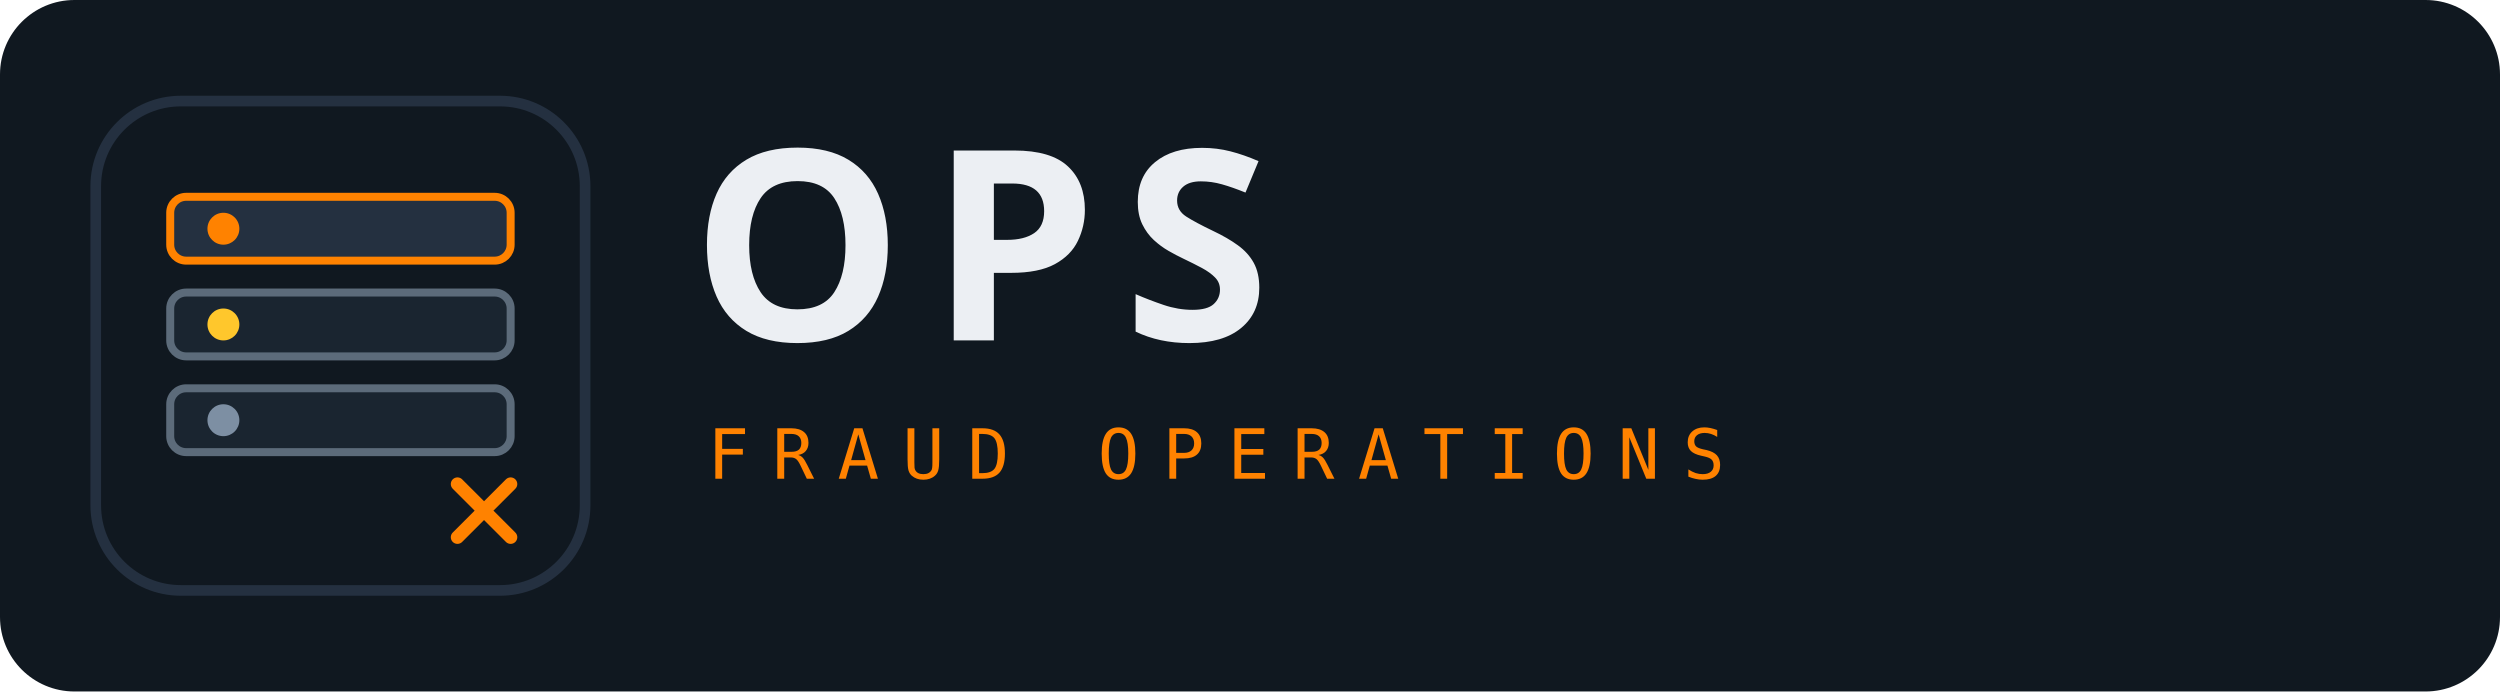
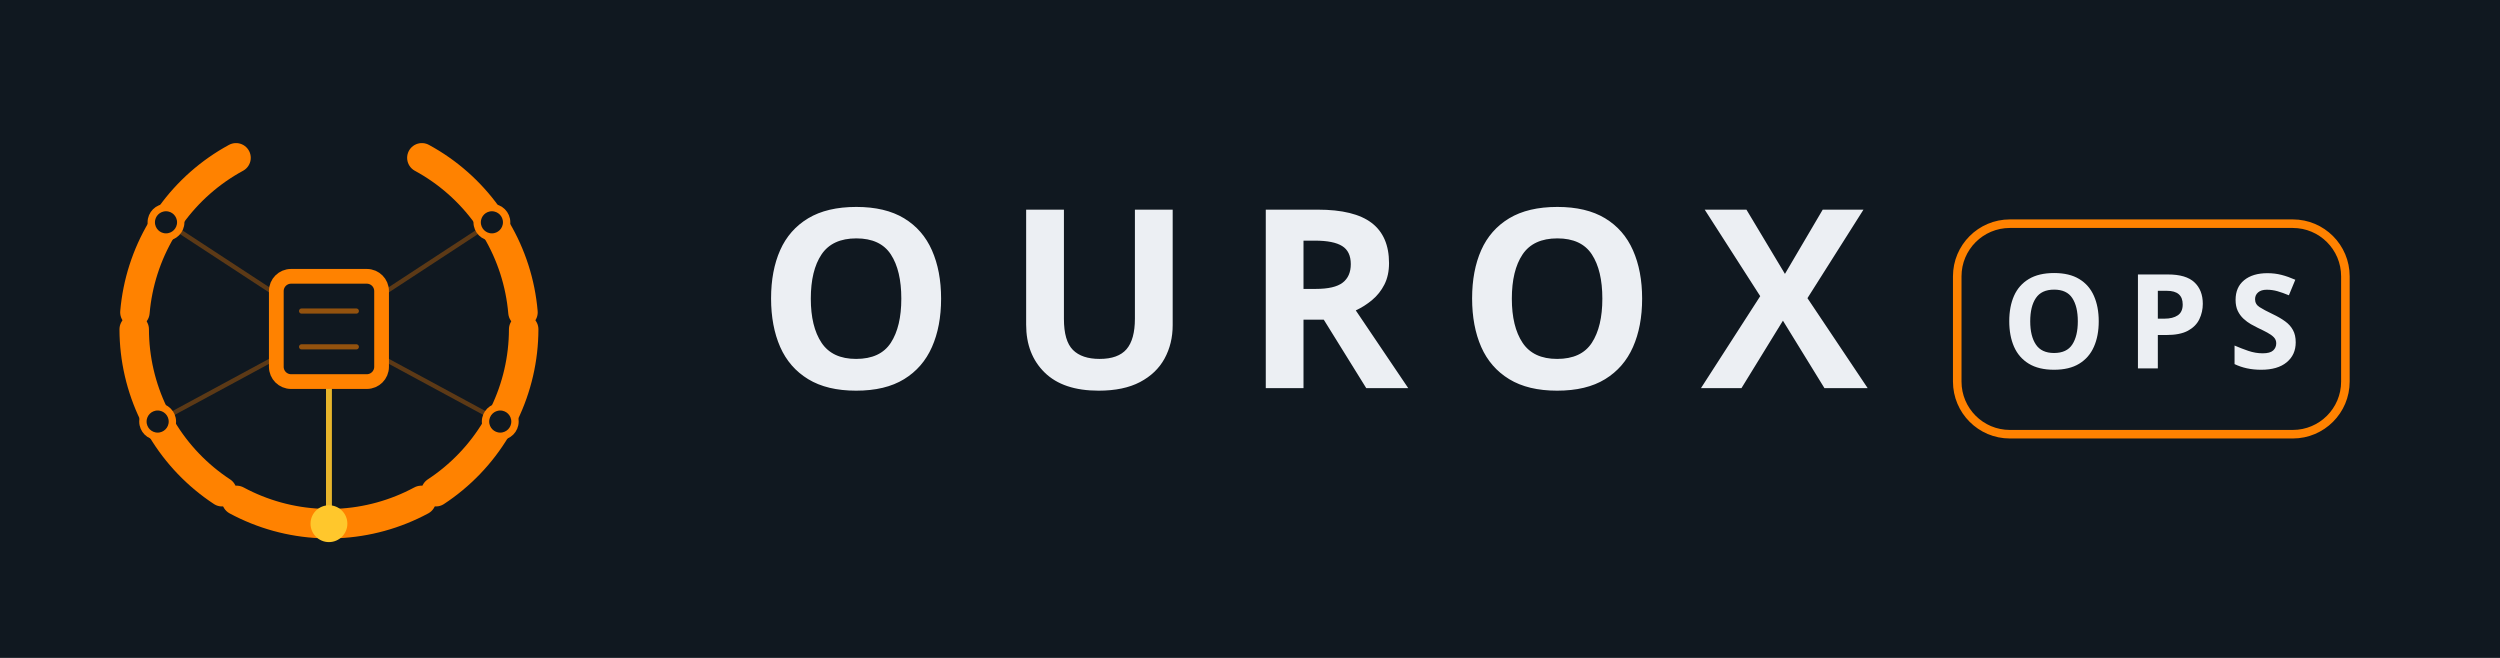
- <svg xmlns="http://www.w3.org/2000/svg" viewBox="0 0 470 130" width="470" height="130" fill="none" role="img" aria-label="Ourox Ops">
-   <rect x="0" y="0" width="470" height="130" rx="14" fill="#101820" />
-   <g transform="translate(14,15) scale(1.0)">
-     <rect x="4" y="4" width="92" height="92" rx="16" fill="#101820" stroke="#243040" stroke-width="2" />
-     <rect x="18" y="22" width="64" height="12" rx="3" fill="#243040" stroke="#FF8200" stroke-width="1.5" />
-     <rect x="18" y="40" width="64" height="12" rx="3" fill="#1A2530" stroke="#5C6B7A" stroke-width="1.5" />
-     <rect x="18" y="58" width="64" height="12" rx="3" fill="#1A2530" stroke="#5C6B7A" stroke-width="1.5" />
-     <circle cx="28" cy="28" r="3" fill="#FF8200" />
-     <circle cx="28" cy="46" r="3" fill="#FFC72C" />
-     <circle cx="28" cy="64" r="3" fill="#7D8FA3" />
-     <path d="M72 76 L82 86 M82 76 L72 86" stroke="#FF8200" stroke-width="2.5" stroke-linecap="round" />
+ <svg xmlns="http://www.w3.org/2000/svg" viewBox="0 0 760 200" width="760" height="200">
+   <rect width="760" height="200" fill="#101820" />
+   <g transform="translate(20,20) scale(0.4)">
+     <line x1="323.84" y1="118.96" x2="200" y2="200" stroke="#FF8200" stroke-width="3.36" opacity="0.32" />
+     <line x1="330.19" y1="270.39" x2="200" y2="200" stroke="#FF8200" stroke-width="3.36" opacity="0.32" />
+     <line x1="200" y1="348" x2="200" y2="200" stroke="#FFC72C" stroke-width="4.48" opacity="0.9" />
+     <line x1="69.81" y1="270.39" x2="200" y2="200" stroke="#FF8200" stroke-width="3.36" opacity="0.32" />
+     <line x1="76.16" y1="118.96" x2="200" y2="200" stroke="#FF8200" stroke-width="3.36" opacity="0.32" />
+     <path d="M270.62,69.94 A148,148,0,0,1,320.19,113.64" fill="none" stroke="#FF8200" stroke-width="22.4" stroke-linecap="round" />
+     <path d="M327.26,124.44 A148,148,0,0,1,347.46,187.36" fill="none" stroke="#FF8200" stroke-width="22.4" stroke-linecap="round" />
+     <path d="M348,200.26 A148,148,0,0,1,333.13,264.65" fill="none" stroke="#FF8200" stroke-width="22.4" stroke-linecap="round" />
+     <path d="M326.99,276 A148,148,0,0,1,281.26,323.7" fill="none" stroke="#FF8200" stroke-width="22.4" stroke-linecap="round" />
+     <path d="M270.17,330.31 A148,148,0,0,1,206.46,347.86" fill="none" stroke="#FF8200" stroke-width="22.4" stroke-linecap="round" />
+     <path d="M193.54,347.86 A148,148,0,0,1,129.83,330.31" fill="none" stroke="#FF8200" stroke-width="22.4" stroke-linecap="round" />
+     <path d="M118.74,323.7 A148,148,0,0,1,73.01,276" fill="none" stroke="#FF8200" stroke-width="22.4" stroke-linecap="round" />
+     <path d="M66.87,264.65 A148,148,0,0,1,52,200.26" fill="none" stroke="#FF8200" stroke-width="22.4" stroke-linecap="round" />
+     <path d="M52.54,187.36 A148,148,0,0,1,72.74,124.44" fill="none" stroke="#FF8200" stroke-width="22.4" stroke-linecap="round" />
+     <path d="M79.81,113.64 A148,148,0,0,1,129.38,69.94" fill="none" stroke="#FF8200" stroke-width="22.4" stroke-linecap="round" />
+     <rect x="160" y="160" width="80" height="80" rx="11.2" fill="#101820" />
+     <line x1="179.2" y1="186.4" x2="220.8" y2="186.4" stroke="#FF8200" stroke-width="3.92" opacity="0.55" stroke-linecap="round" />
+     <line x1="179.2" y1="213.6" x2="220.8" y2="213.6" stroke="#FF8200" stroke-width="3.92" opacity="0.55" stroke-linecap="round" />
+     <rect x="160" y="160" width="80" height="80" rx="11.2" fill="none" stroke="#FF8200" stroke-width="11.2" />
+     <circle cx="323.84" cy="118.96" r="11.2" fill="#101820" stroke="#FF8200" stroke-width="5.6" />
+     <circle cx="330.19" cy="270.39" r="11.2" fill="#101820" stroke="#FF8200" stroke-width="5.6" />
+     <circle cx="200" cy="348" r="14" fill="#FFC72C" />
+     <circle cx="69.81" cy="270.39" r="11.2" fill="#101820" stroke="#FF8200" stroke-width="5.6" />
+     <circle cx="76.16" cy="118.96" r="11.2" fill="#101820" stroke="#FF8200" stroke-width="5.6" />
  </g>
-   <text x="130" y="64" font-family="Archivo, sans-serif" font-weight="700" font-size="50" letter-spacing="5" fill="#ECEFF3">OPS</text>
-   <text x="133" y="90" font-family="'Space Mono', monospace" font-weight="400" font-size="13" letter-spacing="4.4" fill="#FF8200">FRAUD OPERATIONS</text>
+   <text x="230" y="118" font-family="Montserrat,sans-serif" font-size="76" font-weight="700" letter-spacing="15" fill="#ECEFF3">OUROX</text>
+   <rect x="595" y="68" width="118" height="64" rx="16" fill="none" stroke="#FF8200" stroke-width="2.6" />
+   <text x="654" y="112" text-anchor="middle" font-family="Montserrat,sans-serif" font-size="40" font-weight="600" letter-spacing="6" fill="#ECEFF3">OPS</text>
</svg>
